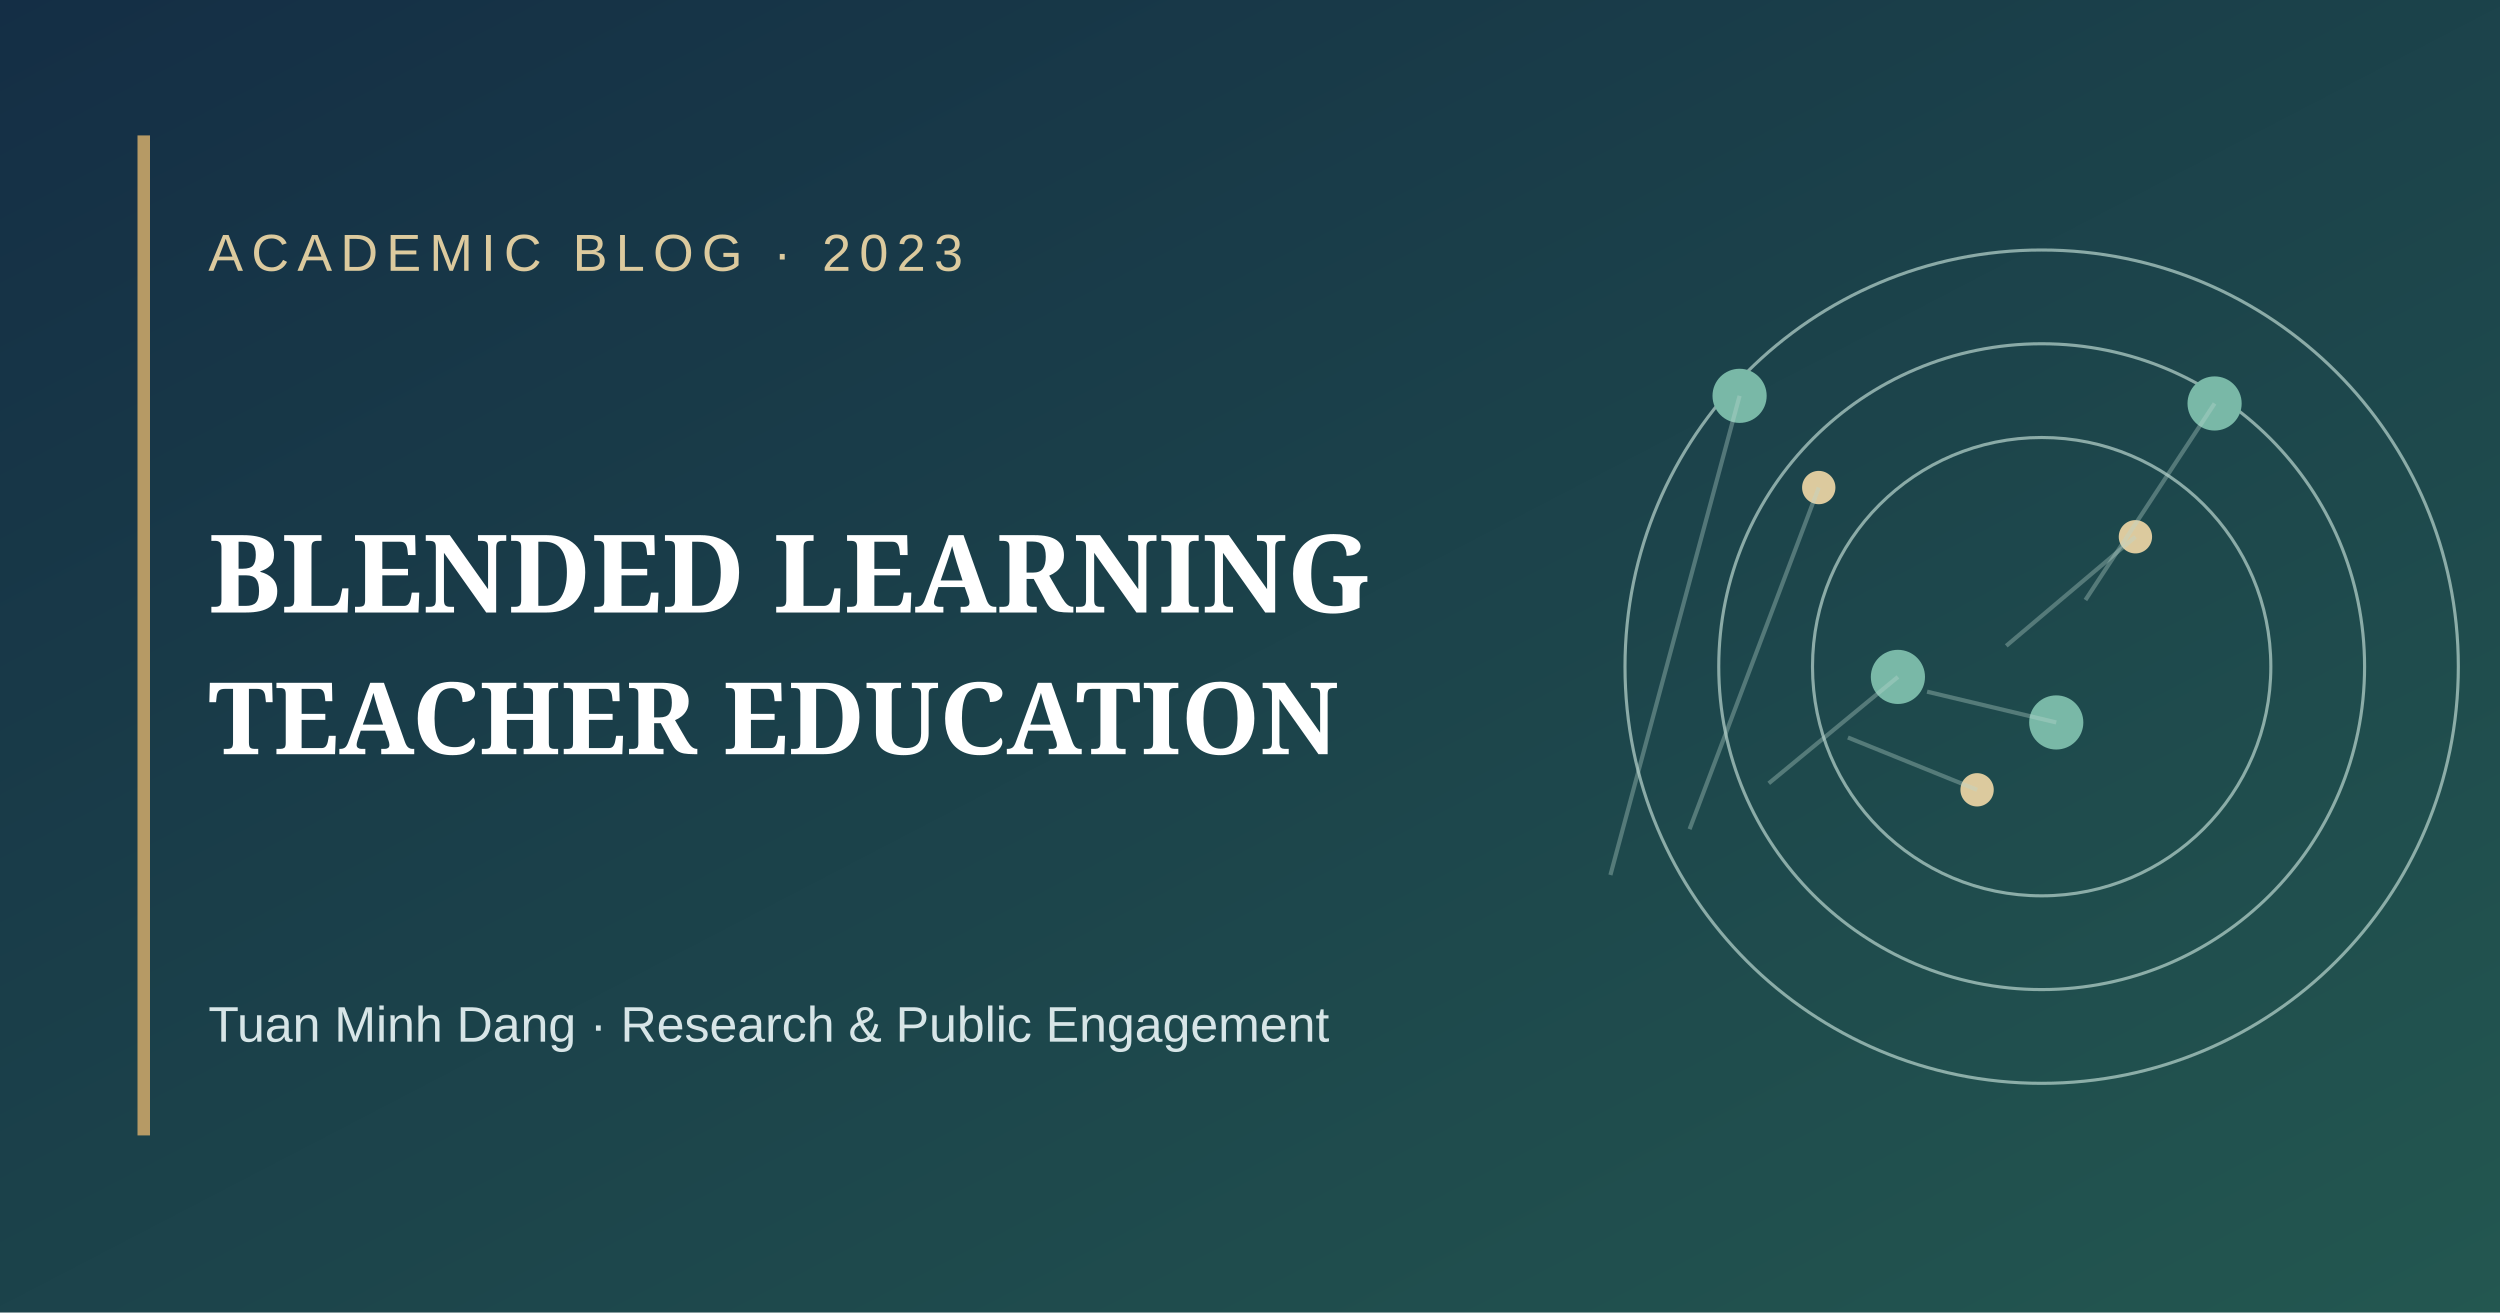
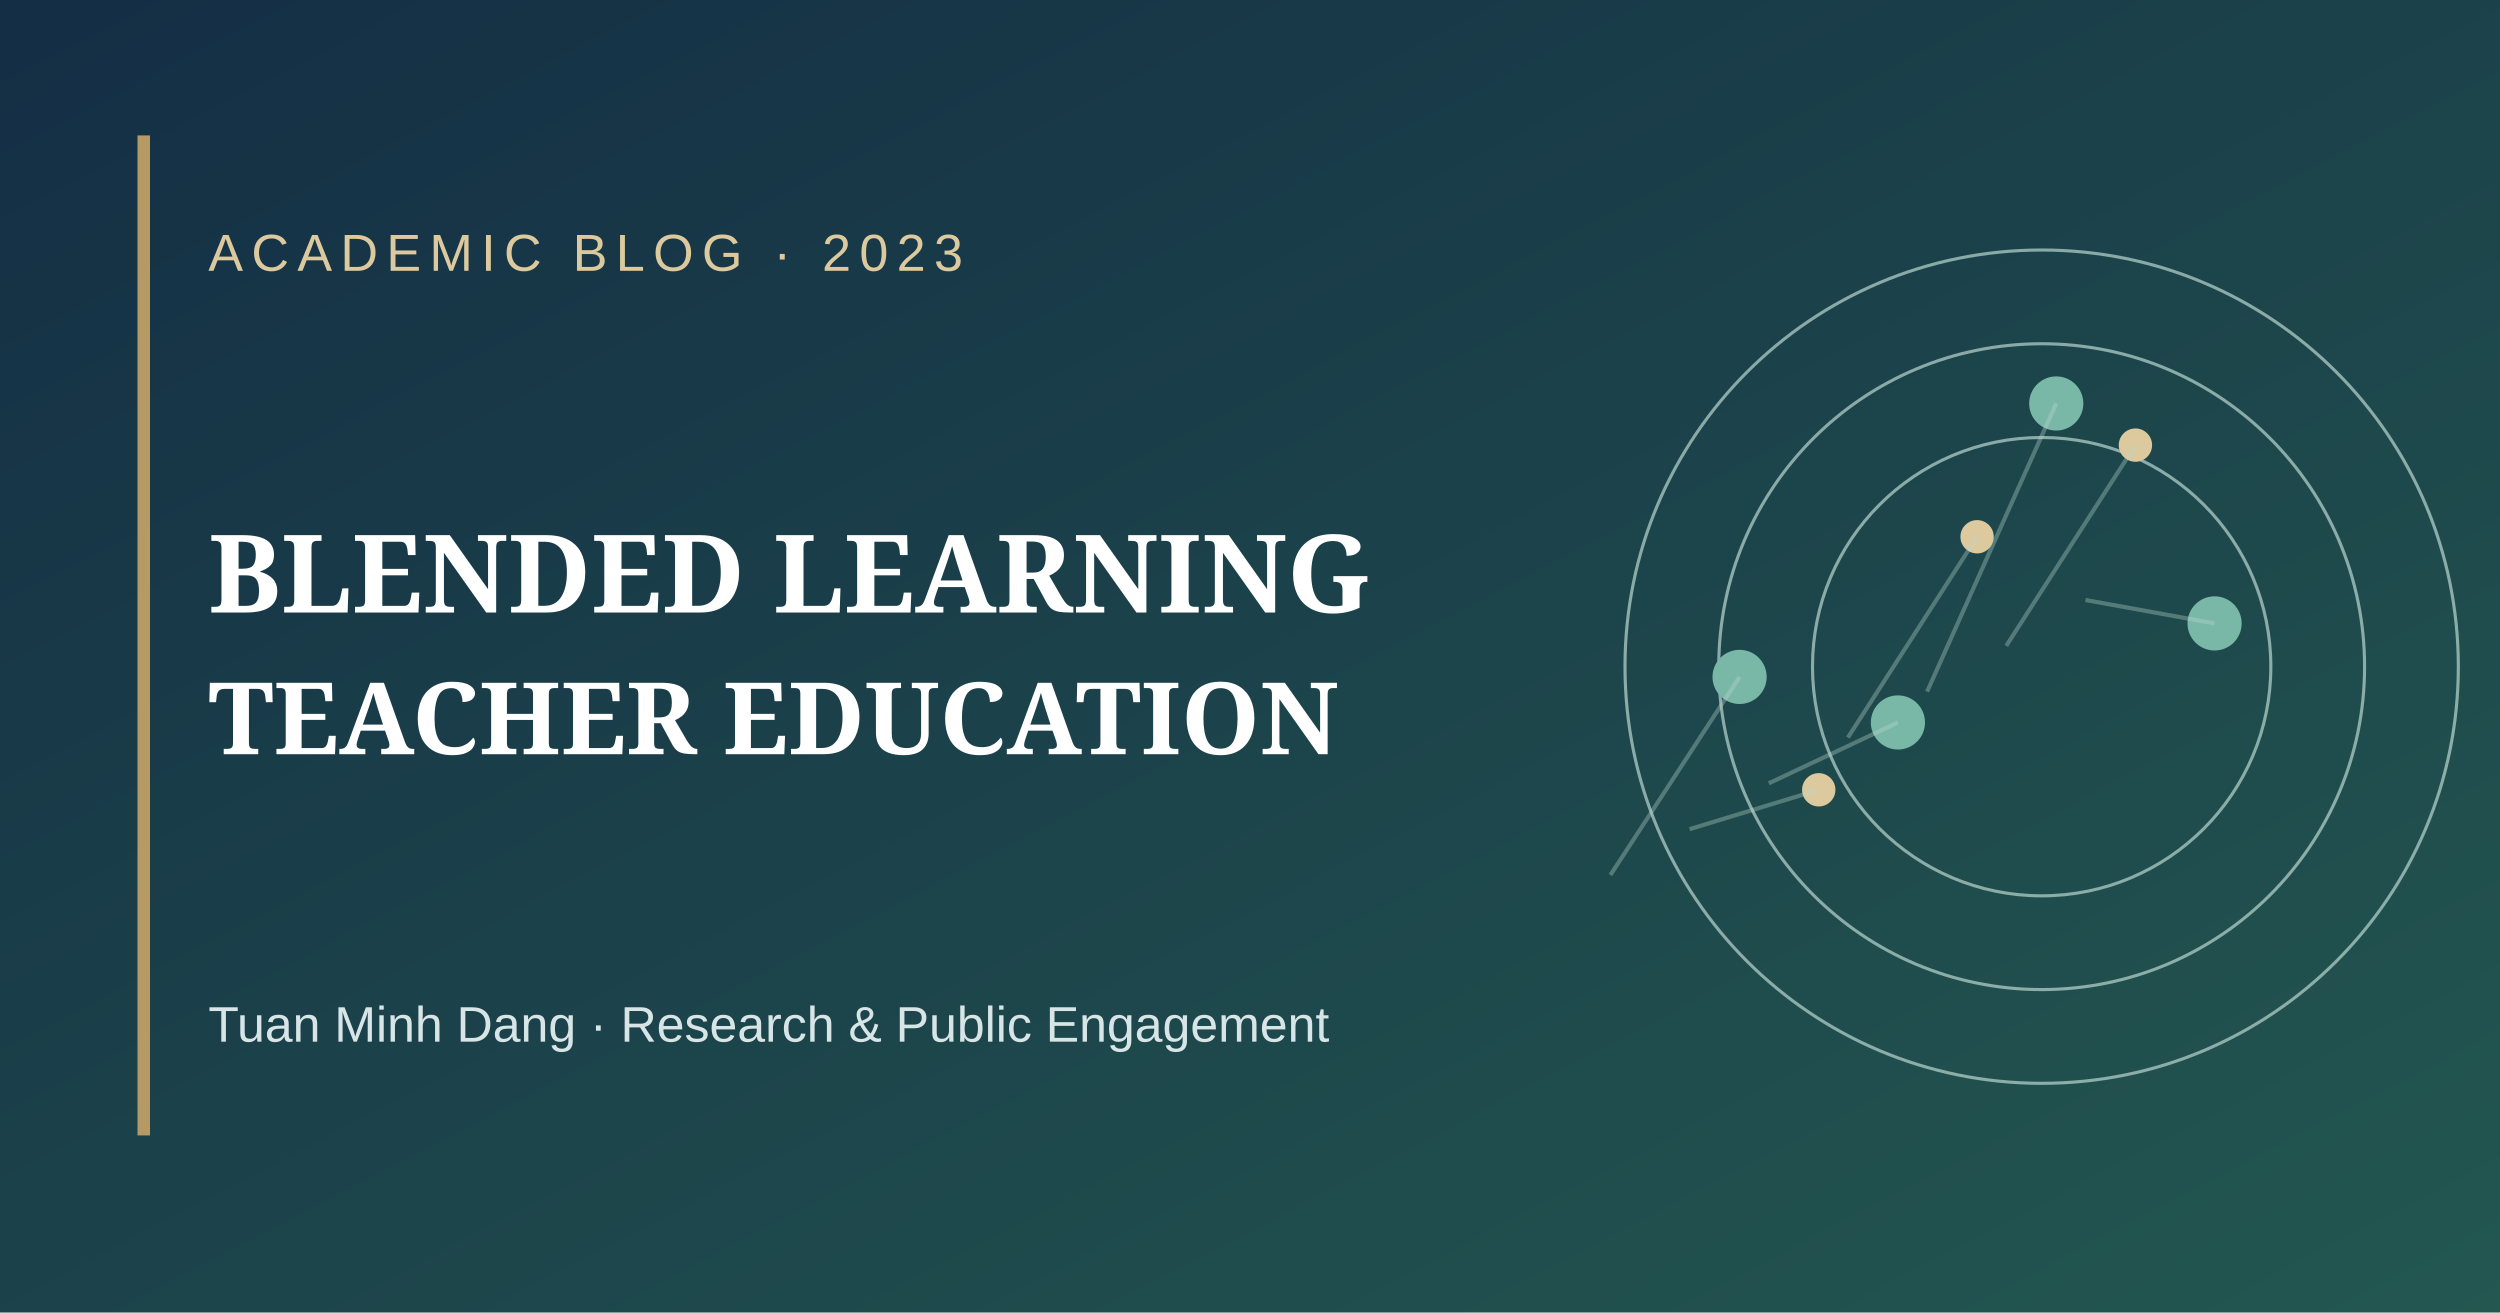
<svg xmlns="http://www.w3.org/2000/svg" width="1200" height="630" viewBox="0 0 1200 630">
  <defs>
    <linearGradient id="g" x2="1" y2="1">
      <stop stop-color="#142e45" />
      <stop offset="1" stop-color="#235750" />
    </linearGradient>
  </defs>
  <rect width="1200" height="630" fill="url(#g)" />
  <rect x="66" y="65" width="6" height="480" fill="#b69a65" />
  <g opacity=".7" fill="none" stroke="#b9d6ce" stroke-width="1.5">
    <circle cx="980" cy="320" r="155" />
    <circle cx="980" cy="320" r="200" />
    <circle cx="980" cy="320" r="110" />
  </g>
-   <circle cx="835" cy="190.001" r="13" fill="#79b8a7" />
-   <path d="M835 190.001 L773 420" stroke="#b9d6ce" stroke-opacity=".35" stroke-width="2" />
-   <circle cx="873" cy="234.026" r="8" fill="#dcca9e" />
-   <path d="M873 234.026 L811 398" stroke="#b9d6ce" stroke-opacity=".35" stroke-width="2" />
-   <circle cx="911" cy="324.916" r="13" fill="#79b8a7" />
-   <path d="M911 324.916 L849 376" stroke="#b9d6ce" stroke-opacity=".35" stroke-width="2" />
-   <circle cx="949" cy="379.108" r="8" fill="#dcca9e" />
-   <path d="M949 379.108 L887 354" stroke="#b9d6ce" stroke-opacity=".35" stroke-width="2" />
-   <circle cx="987" cy="346.777" r="13" fill="#79b8a7" />
-   <path d="M987 346.777 L925 332" stroke="#b9d6ce" stroke-opacity=".35" stroke-width="2" />
-   <circle cx="1025" cy="257.649" r="8" fill="#dcca9e" />
-   <path d="M1025 257.649 L963 310" stroke="#b9d6ce" stroke-opacity=".35" stroke-width="2" />
-   <circle cx="1063" cy="193.667" r="13" fill="#79b8a7" />
-   <path d="M1063 193.667 L1001 288" stroke="#b9d6ce" stroke-opacity=".35" stroke-width="2" />
+   <circle cx="835" cy="324.916" r="13" fill="#79b8a7" />
+   <path d="M835 324.916 L773 420" stroke="#b9d6ce" stroke-opacity=".35" stroke-width="2" />
+   <circle cx="873" cy="379.108" r="8" fill="#dcca9e" />
+   <path d="M873 379.108 L811 398" stroke="#b9d6ce" stroke-opacity=".35" stroke-width="2" />
+   <circle cx="911" cy="346.777" r="13" fill="#79b8a7" />
+   <path d="M911 346.777 L849 376" stroke="#b9d6ce" stroke-opacity=".35" stroke-width="2" />
+   <circle cx="949" cy="257.649" r="8" fill="#dcca9e" />
+   <path d="M949 257.649 L887 354" stroke="#b9d6ce" stroke-opacity=".35" stroke-width="2" />
+   <circle cx="987" cy="193.667" r="13" fill="#79b8a7" />
+   <path d="M987 193.667 L925 332" stroke="#b9d6ce" stroke-opacity=".35" stroke-width="2" />
+   <circle cx="1025" cy="213.656" r="8" fill="#dcca9e" />
+   <path d="M1025 213.656 L963 310" stroke="#b9d6ce" stroke-opacity=".35" stroke-width="2" />
+   <circle cx="1063" cy="299.238" r="13" fill="#79b8a7" />
+   <path d="M1063 299.238 L1001 288" stroke="#b9d6ce" stroke-opacity=".35" stroke-width="2" />
  <text x="100" y="130" fill="#dcca9e" font-family="Arial,sans-serif" font-size="25" letter-spacing="4">ACADEMIC BLOG · 2023</text>
  <text x="100" y="294" fill="white" font-family="Georgia,serif" font-size="52" font-weight="bold">BLENDED LEARNING</text>
  <text x="100" y="362" fill="white" font-family="Georgia,serif" font-size="48" font-weight="bold">TEACHER EDUCATION</text>
  <text x="100" y="500" fill="#d7e5e7" font-family="Arial,sans-serif" font-size="24">Tuan Minh Dang · Research &amp; Public Engagement</text>
</svg>
